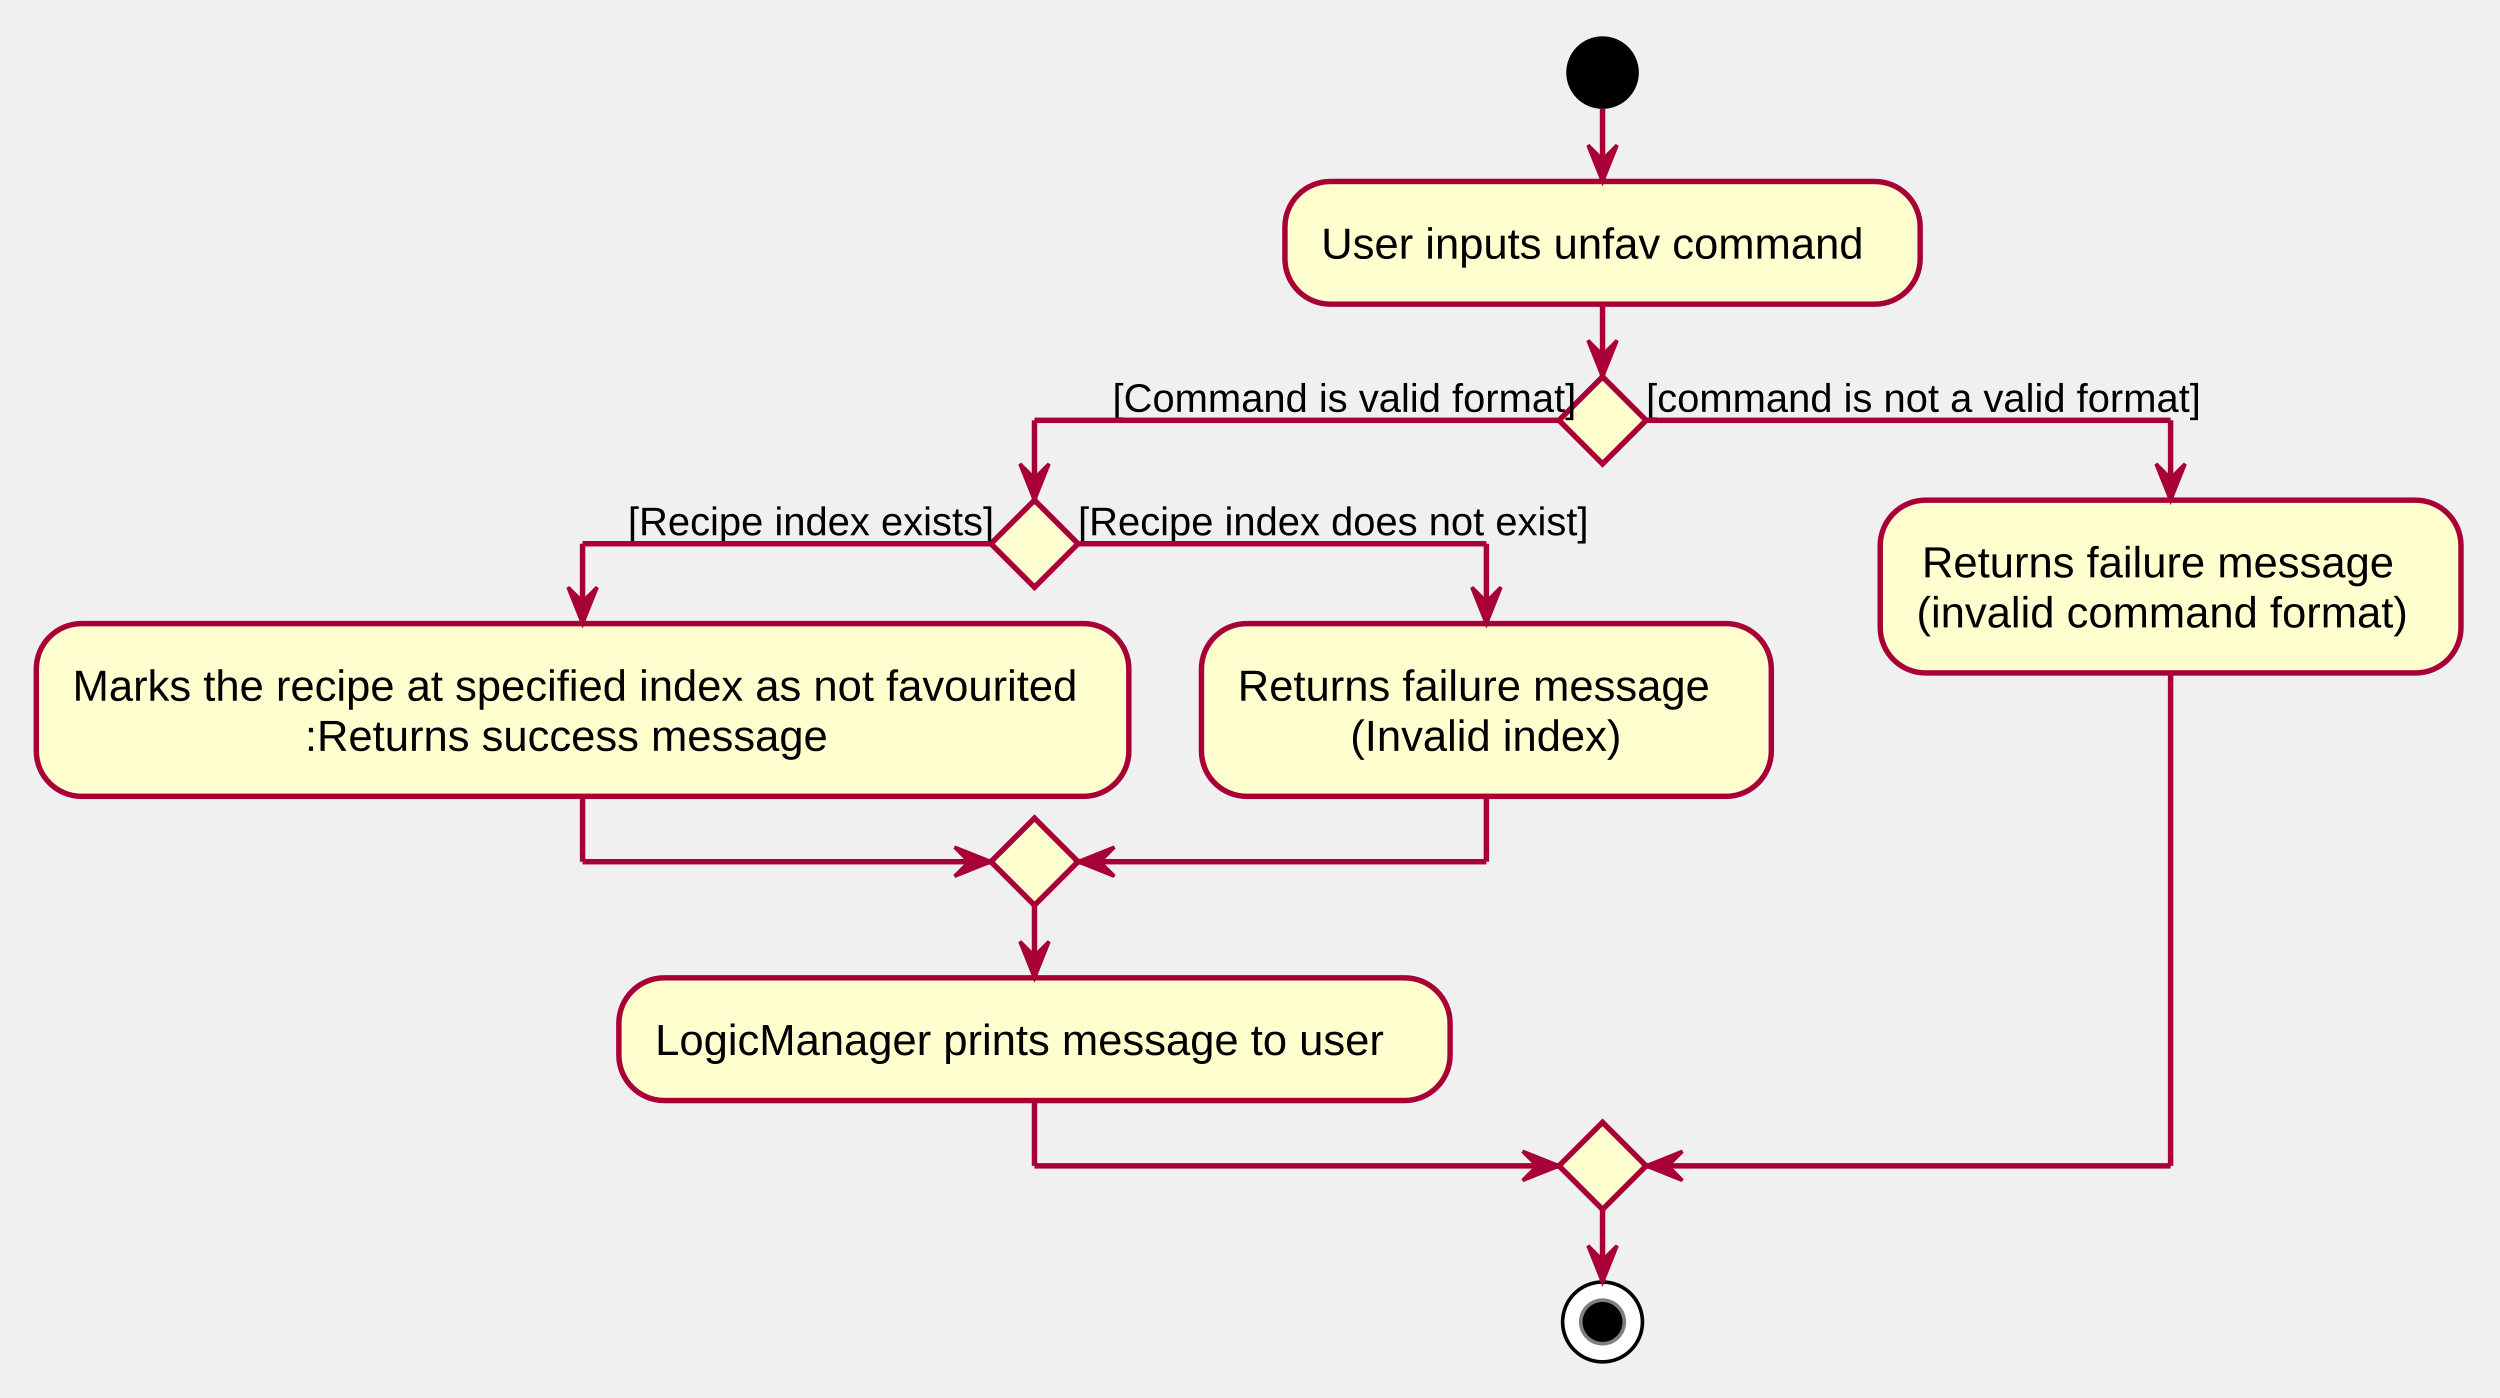
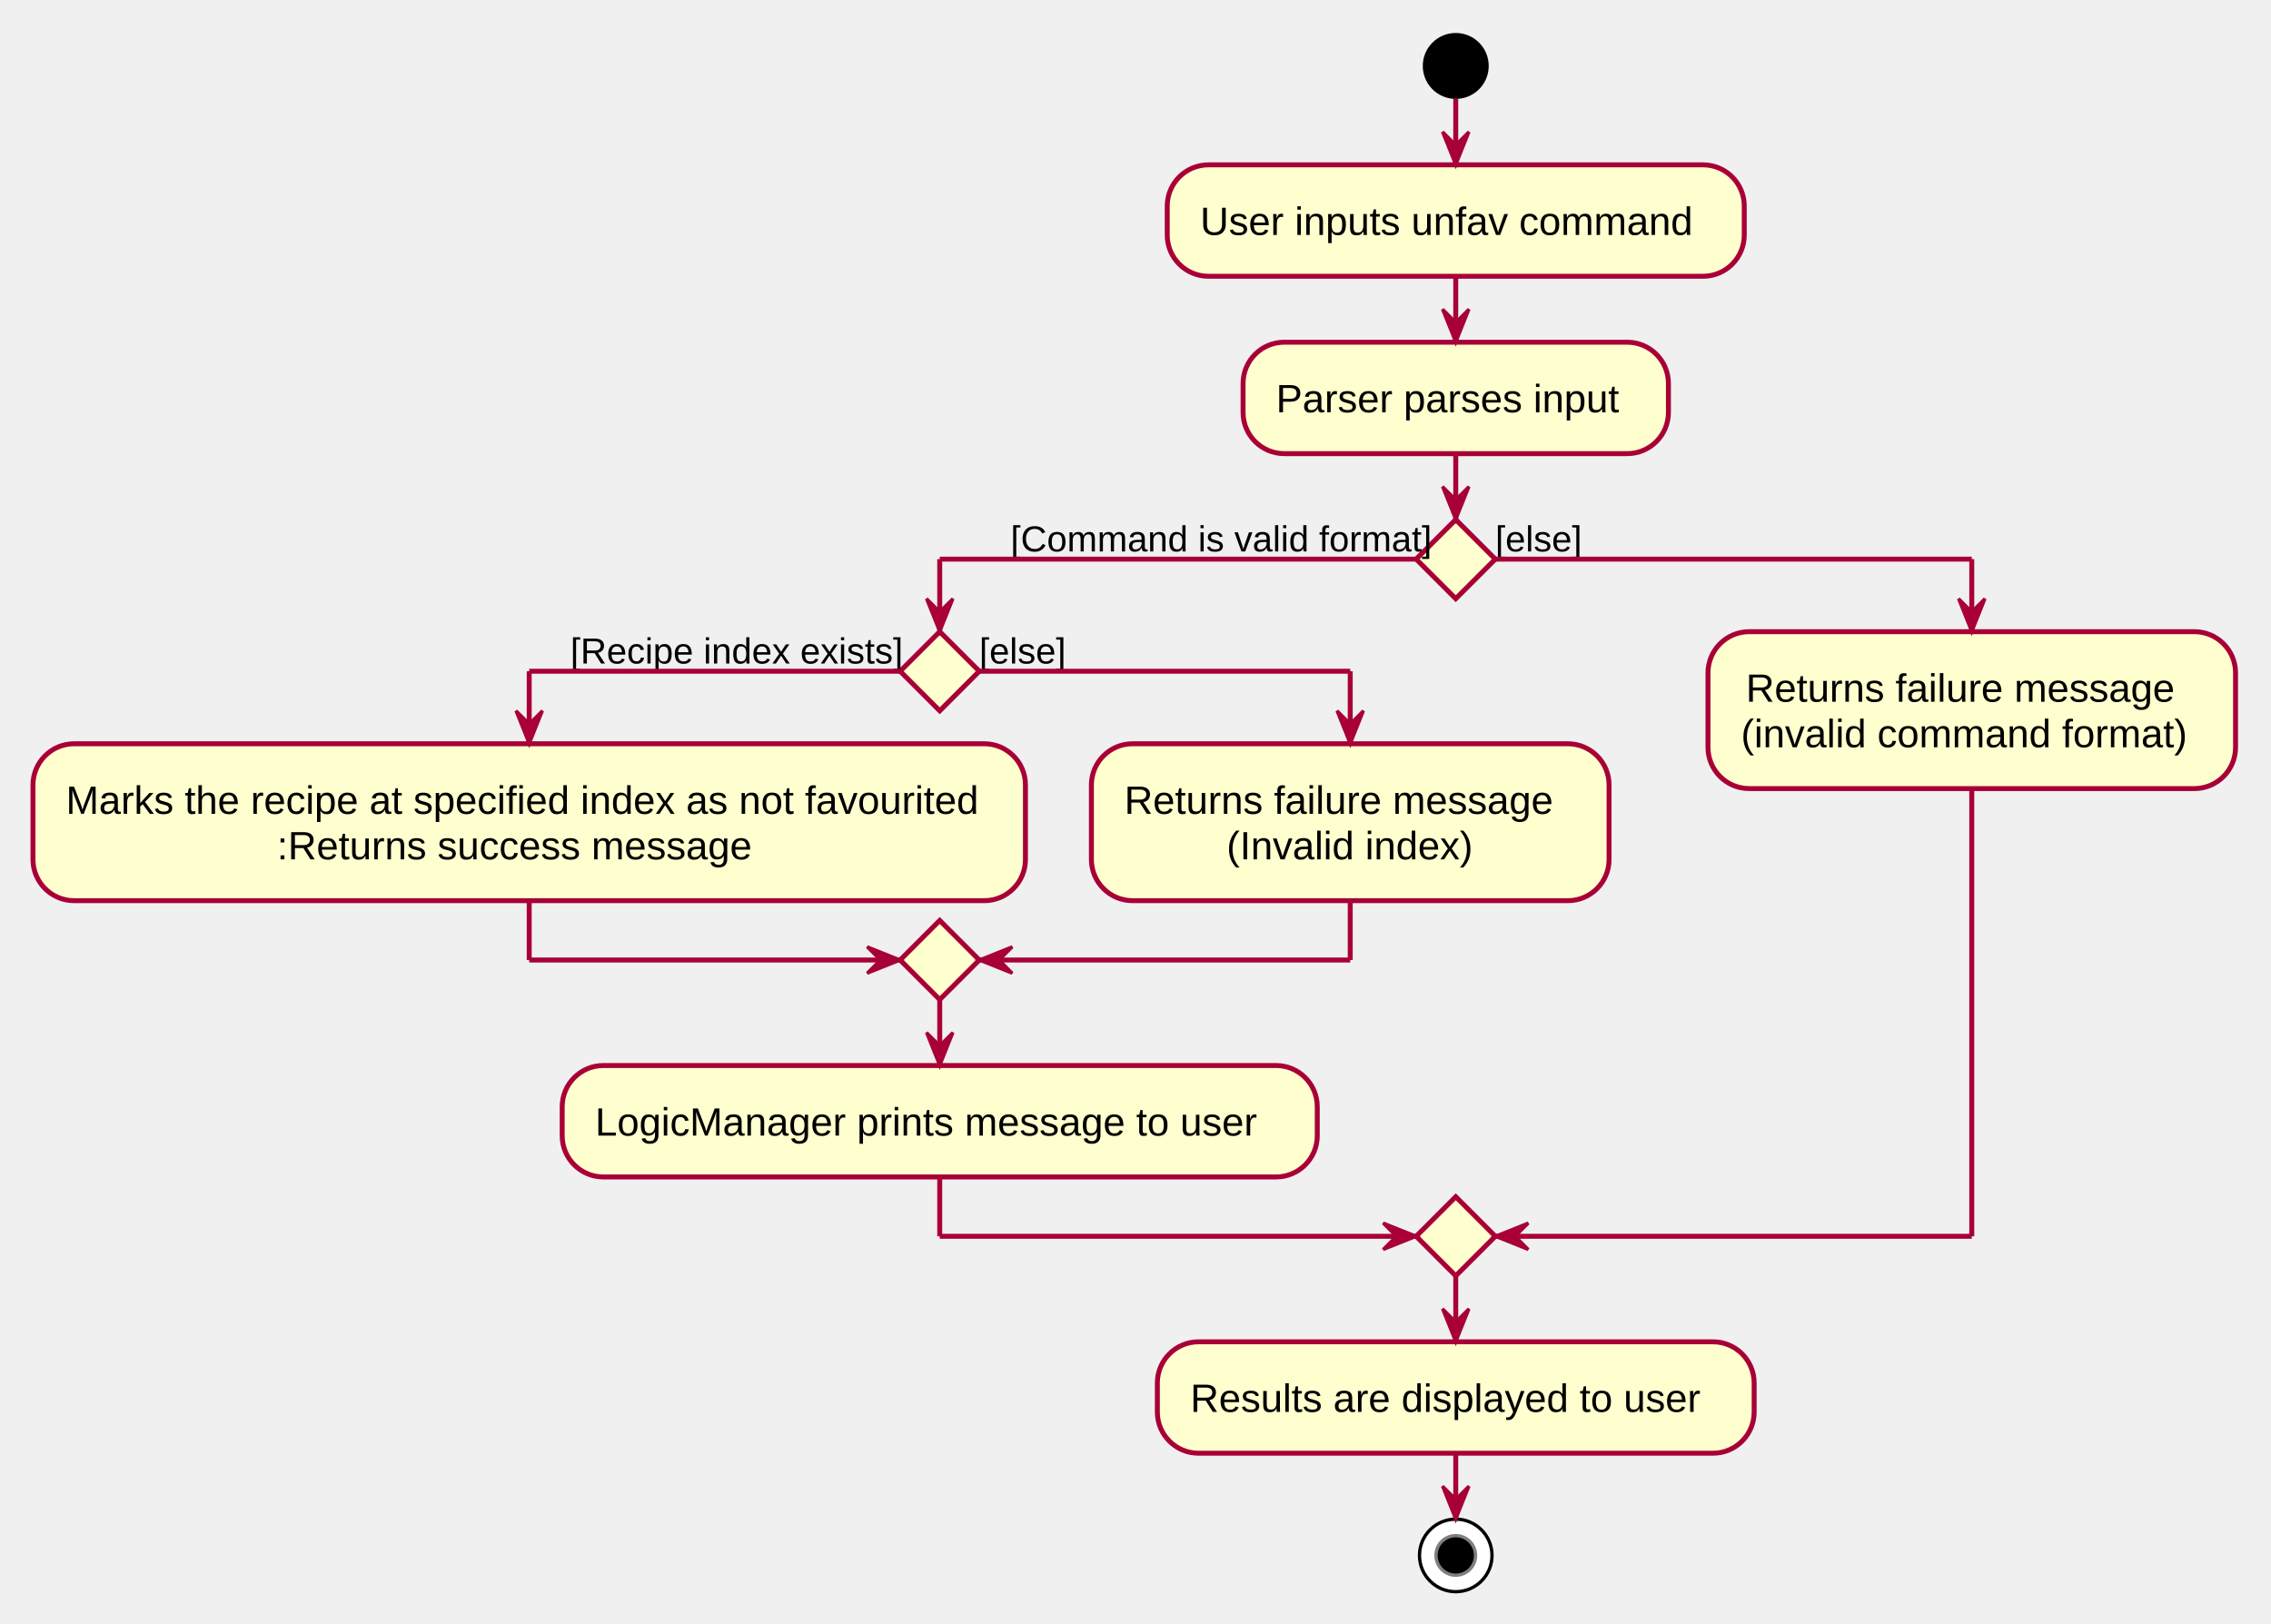
- <svg xmlns="http://www.w3.org/2000/svg" contentScriptType="application/ecmascript" contentStyleType="text/css" height="308.8px" preserveAspectRatio="none" style="width:551px;height:308px;" version="1.1" viewBox="0 0 551 308" width="551.2px" zoomAndPan="magnify">
+ <svg xmlns="http://www.w3.org/2000/svg" contentScriptType="application/ecmascript" contentStyleType="text/css" height="394.4px" preserveAspectRatio="none" style="width:551px;height:394px;" version="1.1" viewBox="0 0 551 394" width="551.2px" zoomAndPan="magnify">
  <defs />
  <g>
    <ellipse cx="353.2" cy="16" fill="#000000" rx="8" ry="8" style="stroke: none; stroke-width: 0.8;" />
    <rect fill="#FEFECE" height="27.039" rx="10" ry="10" style="stroke: #A80036; stroke-width: 1.2;" width="140" x="283.2" y="40" />
    <text fill="#000000" font-family="Arial" font-size="9.6" lengthAdjust="spacingAndGlyphs" textLength="124" x="291.2" y="57.005">User inputs unfav command</text>
-     <polygon fill="#FEFECE" points="353.2,83.039,353.2,83.039,362.8,92.639,353.2,102.239,353.2,102.239,343.6,92.639,353.2,83.039" style="stroke: #A80036; stroke-width: 1.2;" />
-     <text fill="#000000" font-family="Arial" font-size="8.8" lengthAdjust="spacingAndGlyphs" textLength="98.4" x="245.2" y="90.774">[Command is valid format]</text>
-     <text fill="#000000" font-family="Arial" font-size="8.8" lengthAdjust="spacingAndGlyphs" textLength="119.2" x="362.8" y="90.774">[command is not a valid format]</text>
-     <polygon fill="#FEFECE" points="228,110.239,228,110.239,237.6,119.839,228,129.439,228,129.439,218.4,119.839,228,110.239" style="stroke: #A80036; stroke-width: 1.2;" />
-     <text fill="#000000" font-family="Arial" font-size="8.8" lengthAdjust="spacingAndGlyphs" textLength="80" x="138.4" y="117.974">[Recipe index exists]</text>
-     <text fill="#000000" font-family="Arial" font-size="8.8" lengthAdjust="spacingAndGlyphs" textLength="111.2" x="237.6" y="117.974">[Recipe index does not exist]</text>
-     <rect fill="#FEFECE" height="38.078" rx="10" ry="10" style="stroke: #A80036; stroke-width: 1.2;" width="240.8" x="8" y="137.439" />
-     <text fill="#000000" font-family="Arial" font-size="9.6" lengthAdjust="spacingAndGlyphs" textLength="224.8" x="16" y="154.444">Marks the recipe at specified index as not favourited</text>
-     <text fill="#000000" font-family="Arial" font-size="9.6" lengthAdjust="spacingAndGlyphs" textLength="122.4" x="67.2" y="165.483">:Returns success message</text>
-     <rect fill="#FEFECE" height="38.078" rx="10" ry="10" style="stroke: #A80036; stroke-width: 1.2;" width="125.6" x="264.8" y="137.439" />
-     <text fill="#000000" font-family="Arial" font-size="9.6" lengthAdjust="spacingAndGlyphs" textLength="109.6" x="272.8" y="154.444">Returns failure message</text>
-     <text fill="#000000" font-family="Arial" font-size="9.6" lengthAdjust="spacingAndGlyphs" textLength="60" x="297.6" y="165.483">(Invalid index)</text>
-     <polygon fill="#FEFECE" points="228,180.317,237.6,189.917,228,199.517,218.4,189.917,228,180.317" style="stroke: #A80036; stroke-width: 1.2;" />
-     <rect fill="#FEFECE" height="27.039" rx="10" ry="10" style="stroke: #A80036; stroke-width: 1.2;" width="183.2" x="136.4" y="215.517" />
-     <text fill="#000000" font-family="Arial" font-size="9.6" lengthAdjust="spacingAndGlyphs" textLength="167.2" x="144.4" y="232.522">LogicManager prints message to user</text>
-     <rect fill="#FEFECE" height="38.078" rx="10" ry="10" style="stroke: #A80036; stroke-width: 1.2;" width="128" x="414.4" y="110.239" />
-     <text fill="#000000" font-family="Arial" font-size="9.6" lengthAdjust="spacingAndGlyphs" textLength="109.6" x="423.6" y="127.244">Returns failure message</text>
-     <text fill="#000000" font-family="Arial" font-size="9.6" lengthAdjust="spacingAndGlyphs" textLength="112" x="422.4" y="138.283">(invalid command format)</text>
-     <polygon fill="#FEFECE" points="353.2,247.356,362.8,256.956,353.2,266.556,343.6,256.956,353.2,247.356" style="stroke: #A80036; stroke-width: 1.2;" />
-     <ellipse cx="353.2" cy="291.356" fill="#FFFFFF" rx="8.8" ry="8.8" style="stroke: #000000; stroke-width: 0.8;" />
-     <ellipse cx="353.2" cy="291.356" fill="#000000" rx="4.8" ry="4.8" style="stroke: #7F7F7F; stroke-width: 0.8;" />
+     <rect fill="#FEFECE" height="27.039" rx="10" ry="10" style="stroke: #A80036; stroke-width: 1.2;" width="103.2" x="301.6" y="83.039" />
+     <text fill="#000000" font-family="Arial" font-size="9.6" lengthAdjust="spacingAndGlyphs" textLength="87.2" x="309.6" y="100.044">Parser parses input</text>
+     <polygon fill="#FEFECE" points="353.2,126.078,353.2,126.078,362.8,135.678,353.2,145.278,353.2,145.278,343.6,135.678,353.2,126.078" style="stroke: #A80036; stroke-width: 1.2;" />
+     <text fill="#000000" font-family="Arial" font-size="8.8" lengthAdjust="spacingAndGlyphs" textLength="98.4" x="245.2" y="133.813">[Command is valid format]</text>
+     <text fill="#000000" font-family="Arial" font-size="8.8" lengthAdjust="spacingAndGlyphs" textLength="20.8" x="362.8" y="133.813">[else]</text>
+     <polygon fill="#FEFECE" points="228,153.278,228,153.278,237.6,162.878,228,172.478,228,172.478,218.4,162.878,228,153.278" style="stroke: #A80036; stroke-width: 1.2;" />
+     <text fill="#000000" font-family="Arial" font-size="8.8" lengthAdjust="spacingAndGlyphs" textLength="80" x="138.4" y="161.013">[Recipe index exists]</text>
+     <text fill="#000000" font-family="Arial" font-size="8.8" lengthAdjust="spacingAndGlyphs" textLength="20.8" x="237.6" y="161.013">[else]</text>
+     <rect fill="#FEFECE" height="38.078" rx="10" ry="10" style="stroke: #A80036; stroke-width: 1.2;" width="240.8" x="8" y="180.478" />
+     <text fill="#000000" font-family="Arial" font-size="9.6" lengthAdjust="spacingAndGlyphs" textLength="224.8" x="16" y="197.483">Marks the recipe at specified index as not favourited</text>
+     <text fill="#000000" font-family="Arial" font-size="9.6" lengthAdjust="spacingAndGlyphs" textLength="122.4" x="67.2" y="208.522">:Returns success message</text>
+     <rect fill="#FEFECE" height="38.078" rx="10" ry="10" style="stroke: #A80036; stroke-width: 1.2;" width="125.6" x="264.8" y="180.478" />
+     <text fill="#000000" font-family="Arial" font-size="9.6" lengthAdjust="spacingAndGlyphs" textLength="109.6" x="272.8" y="197.483">Returns failure message</text>
+     <text fill="#000000" font-family="Arial" font-size="9.6" lengthAdjust="spacingAndGlyphs" textLength="60" x="297.6" y="208.522">(Invalid index)</text>
+     <polygon fill="#FEFECE" points="228,223.356,237.6,232.956,228,242.556,218.4,232.956,228,223.356" style="stroke: #A80036; stroke-width: 1.2;" />
+     <rect fill="#FEFECE" height="27.039" rx="10" ry="10" style="stroke: #A80036; stroke-width: 1.2;" width="183.2" x="136.4" y="258.556" />
+     <text fill="#000000" font-family="Arial" font-size="9.6" lengthAdjust="spacingAndGlyphs" textLength="167.2" x="144.4" y="275.561">LogicManager prints message to user</text>
+     <rect fill="#FEFECE" height="38.078" rx="10" ry="10" style="stroke: #A80036; stroke-width: 1.2;" width="128" x="414.4" y="153.278" />
+     <text fill="#000000" font-family="Arial" font-size="9.6" lengthAdjust="spacingAndGlyphs" textLength="109.6" x="423.6" y="170.283">Returns failure message</text>
+     <text fill="#000000" font-family="Arial" font-size="9.6" lengthAdjust="spacingAndGlyphs" textLength="112" x="422.4" y="181.322">(invalid command format)</text>
+     <polygon fill="#FEFECE" points="353.2,290.395,362.8,299.995,353.2,309.595,343.6,299.995,353.2,290.395" style="stroke: #A80036; stroke-width: 1.2;" />
+     <rect fill="#FEFECE" height="27.039" rx="10" ry="10" style="stroke: #A80036; stroke-width: 1.2;" width="144.8" x="280.8" y="325.595" />
+     <text fill="#000000" font-family="Arial" font-size="9.6" lengthAdjust="spacingAndGlyphs" textLength="128.8" x="288.8" y="342.6">Results are displayed to user</text>
+     <ellipse cx="353.2" cy="377.434" fill="#FFFFFF" rx="8.8" ry="8.8" style="stroke: #000000; stroke-width: 0.8;" />
+     <ellipse cx="353.2" cy="377.434" fill="#000000" rx="4.8" ry="4.8" style="stroke: #7F7F7F; stroke-width: 0.8;" />
    <line style="stroke: #A80036; stroke-width: 1.2;" x1="353.2" x2="353.2" y1="24" y2="40" />
    <polygon fill="#A80036" points="350,32,353.2,40,356.4,32,353.2,35.2" style="stroke: #A80036; stroke-width: 0.8;" />
-     <line style="stroke: #A80036; stroke-width: 1.2;" x1="218.4" x2="128.4" y1="119.839" y2="119.839" />
-     <line style="stroke: #A80036; stroke-width: 1.2;" x1="128.4" x2="128.4" y1="119.839" y2="137.439" />
-     <polygon fill="#A80036" points="125.2,129.439,128.4,137.439,131.6,129.439,128.4,132.639" style="stroke: #A80036; stroke-width: 0.8;" />
-     <line style="stroke: #A80036; stroke-width: 1.2;" x1="237.6" x2="327.6" y1="119.839" y2="119.839" />
-     <line style="stroke: #A80036; stroke-width: 1.2;" x1="327.6" x2="327.6" y1="119.839" y2="137.439" />
-     <polygon fill="#A80036" points="324.4,129.439,327.6,137.439,330.8,129.439,327.6,132.639" style="stroke: #A80036; stroke-width: 0.8;" />
-     <line style="stroke: #A80036; stroke-width: 1.2;" x1="128.4" x2="128.4" y1="175.517" y2="189.917" />
-     <line style="stroke: #A80036; stroke-width: 1.2;" x1="128.4" x2="218.4" y1="189.917" y2="189.917" />
-     <polygon fill="#A80036" points="210.4,186.717,218.4,189.917,210.4,193.117,213.6,189.917" style="stroke: #A80036; stroke-width: 0.8;" />
-     <line style="stroke: #A80036; stroke-width: 1.2;" x1="327.6" x2="327.6" y1="175.517" y2="189.917" />
-     <line style="stroke: #A80036; stroke-width: 1.2;" x1="327.6" x2="237.6" y1="189.917" y2="189.917" />
-     <polygon fill="#A80036" points="245.6,186.717,237.6,189.917,245.6,193.117,242.4,189.917" style="stroke: #A80036; stroke-width: 0.8;" />
-     <line style="stroke: #A80036; stroke-width: 1.2;" x1="228" x2="228" y1="199.517" y2="215.517" />
-     <polygon fill="#A80036" points="224.8,207.517,228,215.517,231.2,207.517,228,210.717" style="stroke: #A80036; stroke-width: 0.8;" />
-     <line style="stroke: #A80036; stroke-width: 1.2;" x1="343.6" x2="228" y1="92.639" y2="92.639" />
-     <line style="stroke: #A80036; stroke-width: 1.2;" x1="228" x2="228" y1="92.639" y2="110.239" />
-     <polygon fill="#A80036" points="224.8,102.239,228,110.239,231.2,102.239,228,105.439" style="stroke: #A80036; stroke-width: 0.8;" />
-     <line style="stroke: #A80036; stroke-width: 1.2;" x1="362.8" x2="478.4" y1="92.639" y2="92.639" />
-     <line style="stroke: #A80036; stroke-width: 1.2;" x1="478.4" x2="478.4" y1="92.639" y2="110.239" />
-     <polygon fill="#A80036" points="475.2,102.239,478.4,110.239,481.6,102.239,478.4,105.439" style="stroke: #A80036; stroke-width: 0.8;" />
-     <line style="stroke: #A80036; stroke-width: 1.2;" x1="228" x2="228" y1="242.556" y2="256.956" />
-     <line style="stroke: #A80036; stroke-width: 1.2;" x1="228" x2="343.6" y1="256.956" y2="256.956" />
-     <polygon fill="#A80036" points="335.6,253.756,343.6,256.956,335.6,260.156,338.8,256.956" style="stroke: #A80036; stroke-width: 0.8;" />
-     <line style="stroke: #A80036; stroke-width: 1.2;" x1="478.4" x2="478.4" y1="148.317" y2="256.956" />
-     <line style="stroke: #A80036; stroke-width: 1.2;" x1="478.4" x2="362.8" y1="256.956" y2="256.956" />
-     <polygon fill="#A80036" points="370.8,253.756,362.8,256.956,370.8,260.156,367.6,256.956" style="stroke: #A80036; stroke-width: 0.8;" />
    <line style="stroke: #A80036; stroke-width: 1.2;" x1="353.2" x2="353.2" y1="67.039" y2="83.039" />
    <polygon fill="#A80036" points="350,75.039,353.2,83.039,356.4,75.039,353.2,78.239" style="stroke: #A80036; stroke-width: 0.8;" />
-     <line style="stroke: #A80036; stroke-width: 1.2;" x1="353.2" x2="353.2" y1="266.556" y2="282.556" />
-     <polygon fill="#A80036" points="350,274.556,353.2,282.556,356.4,274.556,353.2,277.756" style="stroke: #A80036; stroke-width: 0.8;" />
+     <line style="stroke: #A80036; stroke-width: 1.2;" x1="218.4" x2="128.4" y1="162.878" y2="162.878" />
+     <line style="stroke: #A80036; stroke-width: 1.2;" x1="128.4" x2="128.4" y1="162.878" y2="180.478" />
+     <polygon fill="#A80036" points="125.2,172.478,128.4,180.478,131.6,172.478,128.4,175.678" style="stroke: #A80036; stroke-width: 0.8;" />
+     <line style="stroke: #A80036; stroke-width: 1.2;" x1="237.6" x2="327.6" y1="162.878" y2="162.878" />
+     <line style="stroke: #A80036; stroke-width: 1.2;" x1="327.6" x2="327.6" y1="162.878" y2="180.478" />
+     <polygon fill="#A80036" points="324.4,172.478,327.6,180.478,330.8,172.478,327.6,175.678" style="stroke: #A80036; stroke-width: 0.8;" />
+     <line style="stroke: #A80036; stroke-width: 1.2;" x1="128.4" x2="128.4" y1="218.556" y2="232.956" />
+     <line style="stroke: #A80036; stroke-width: 1.2;" x1="128.4" x2="218.4" y1="232.956" y2="232.956" />
+     <polygon fill="#A80036" points="210.4,229.756,218.4,232.956,210.4,236.156,213.6,232.956" style="stroke: #A80036; stroke-width: 0.8;" />
+     <line style="stroke: #A80036; stroke-width: 1.2;" x1="327.6" x2="327.6" y1="218.556" y2="232.956" />
+     <line style="stroke: #A80036; stroke-width: 1.2;" x1="327.6" x2="237.6" y1="232.956" y2="232.956" />
+     <polygon fill="#A80036" points="245.6,229.756,237.6,232.956,245.6,236.156,242.4,232.956" style="stroke: #A80036; stroke-width: 0.8;" />
+     <line style="stroke: #A80036; stroke-width: 1.2;" x1="228" x2="228" y1="242.556" y2="258.556" />
+     <polygon fill="#A80036" points="224.8,250.556,228,258.556,231.2,250.556,228,253.756" style="stroke: #A80036; stroke-width: 0.8;" />
+     <line style="stroke: #A80036; stroke-width: 1.2;" x1="343.6" x2="228" y1="135.678" y2="135.678" />
+     <line style="stroke: #A80036; stroke-width: 1.2;" x1="228" x2="228" y1="135.678" y2="153.278" />
+     <polygon fill="#A80036" points="224.8,145.278,228,153.278,231.2,145.278,228,148.478" style="stroke: #A80036; stroke-width: 0.8;" />
+     <line style="stroke: #A80036; stroke-width: 1.2;" x1="362.8" x2="478.4" y1="135.678" y2="135.678" />
+     <line style="stroke: #A80036; stroke-width: 1.2;" x1="478.4" x2="478.4" y1="135.678" y2="153.278" />
+     <polygon fill="#A80036" points="475.2,145.278,478.4,153.278,481.6,145.278,478.4,148.478" style="stroke: #A80036; stroke-width: 0.8;" />
+     <line style="stroke: #A80036; stroke-width: 1.2;" x1="228" x2="228" y1="285.595" y2="299.995" />
+     <line style="stroke: #A80036; stroke-width: 1.2;" x1="228" x2="343.6" y1="299.995" y2="299.995" />
+     <polygon fill="#A80036" points="335.6,296.795,343.6,299.995,335.6,303.195,338.8,299.995" style="stroke: #A80036; stroke-width: 0.8;" />
+     <line style="stroke: #A80036; stroke-width: 1.2;" x1="478.4" x2="478.4" y1="191.356" y2="299.995" />
+     <line style="stroke: #A80036; stroke-width: 1.2;" x1="478.4" x2="362.8" y1="299.995" y2="299.995" />
+     <polygon fill="#A80036" points="370.8,296.795,362.8,299.995,370.8,303.195,367.6,299.995" style="stroke: #A80036; stroke-width: 0.8;" />
+     <line style="stroke: #A80036; stroke-width: 1.2;" x1="353.2" x2="353.2" y1="110.078" y2="126.078" />
+     <polygon fill="#A80036" points="350,118.078,353.2,126.078,356.4,118.078,353.2,121.278" style="stroke: #A80036; stroke-width: 0.8;" />
+     <line style="stroke: #A80036; stroke-width: 1.2;" x1="353.2" x2="353.2" y1="309.595" y2="325.595" />
+     <polygon fill="#A80036" points="350,317.595,353.2,325.595,356.4,317.595,353.2,320.795" style="stroke: #A80036; stroke-width: 0.8;" />
+     <line style="stroke: #A80036; stroke-width: 1.2;" x1="353.2" x2="353.2" y1="352.634" y2="368.634" />
+     <polygon fill="#A80036" points="350,360.634,353.2,368.634,356.4,360.634,353.2,363.834" style="stroke: #A80036; stroke-width: 0.8;" />
  </g>
</svg>
